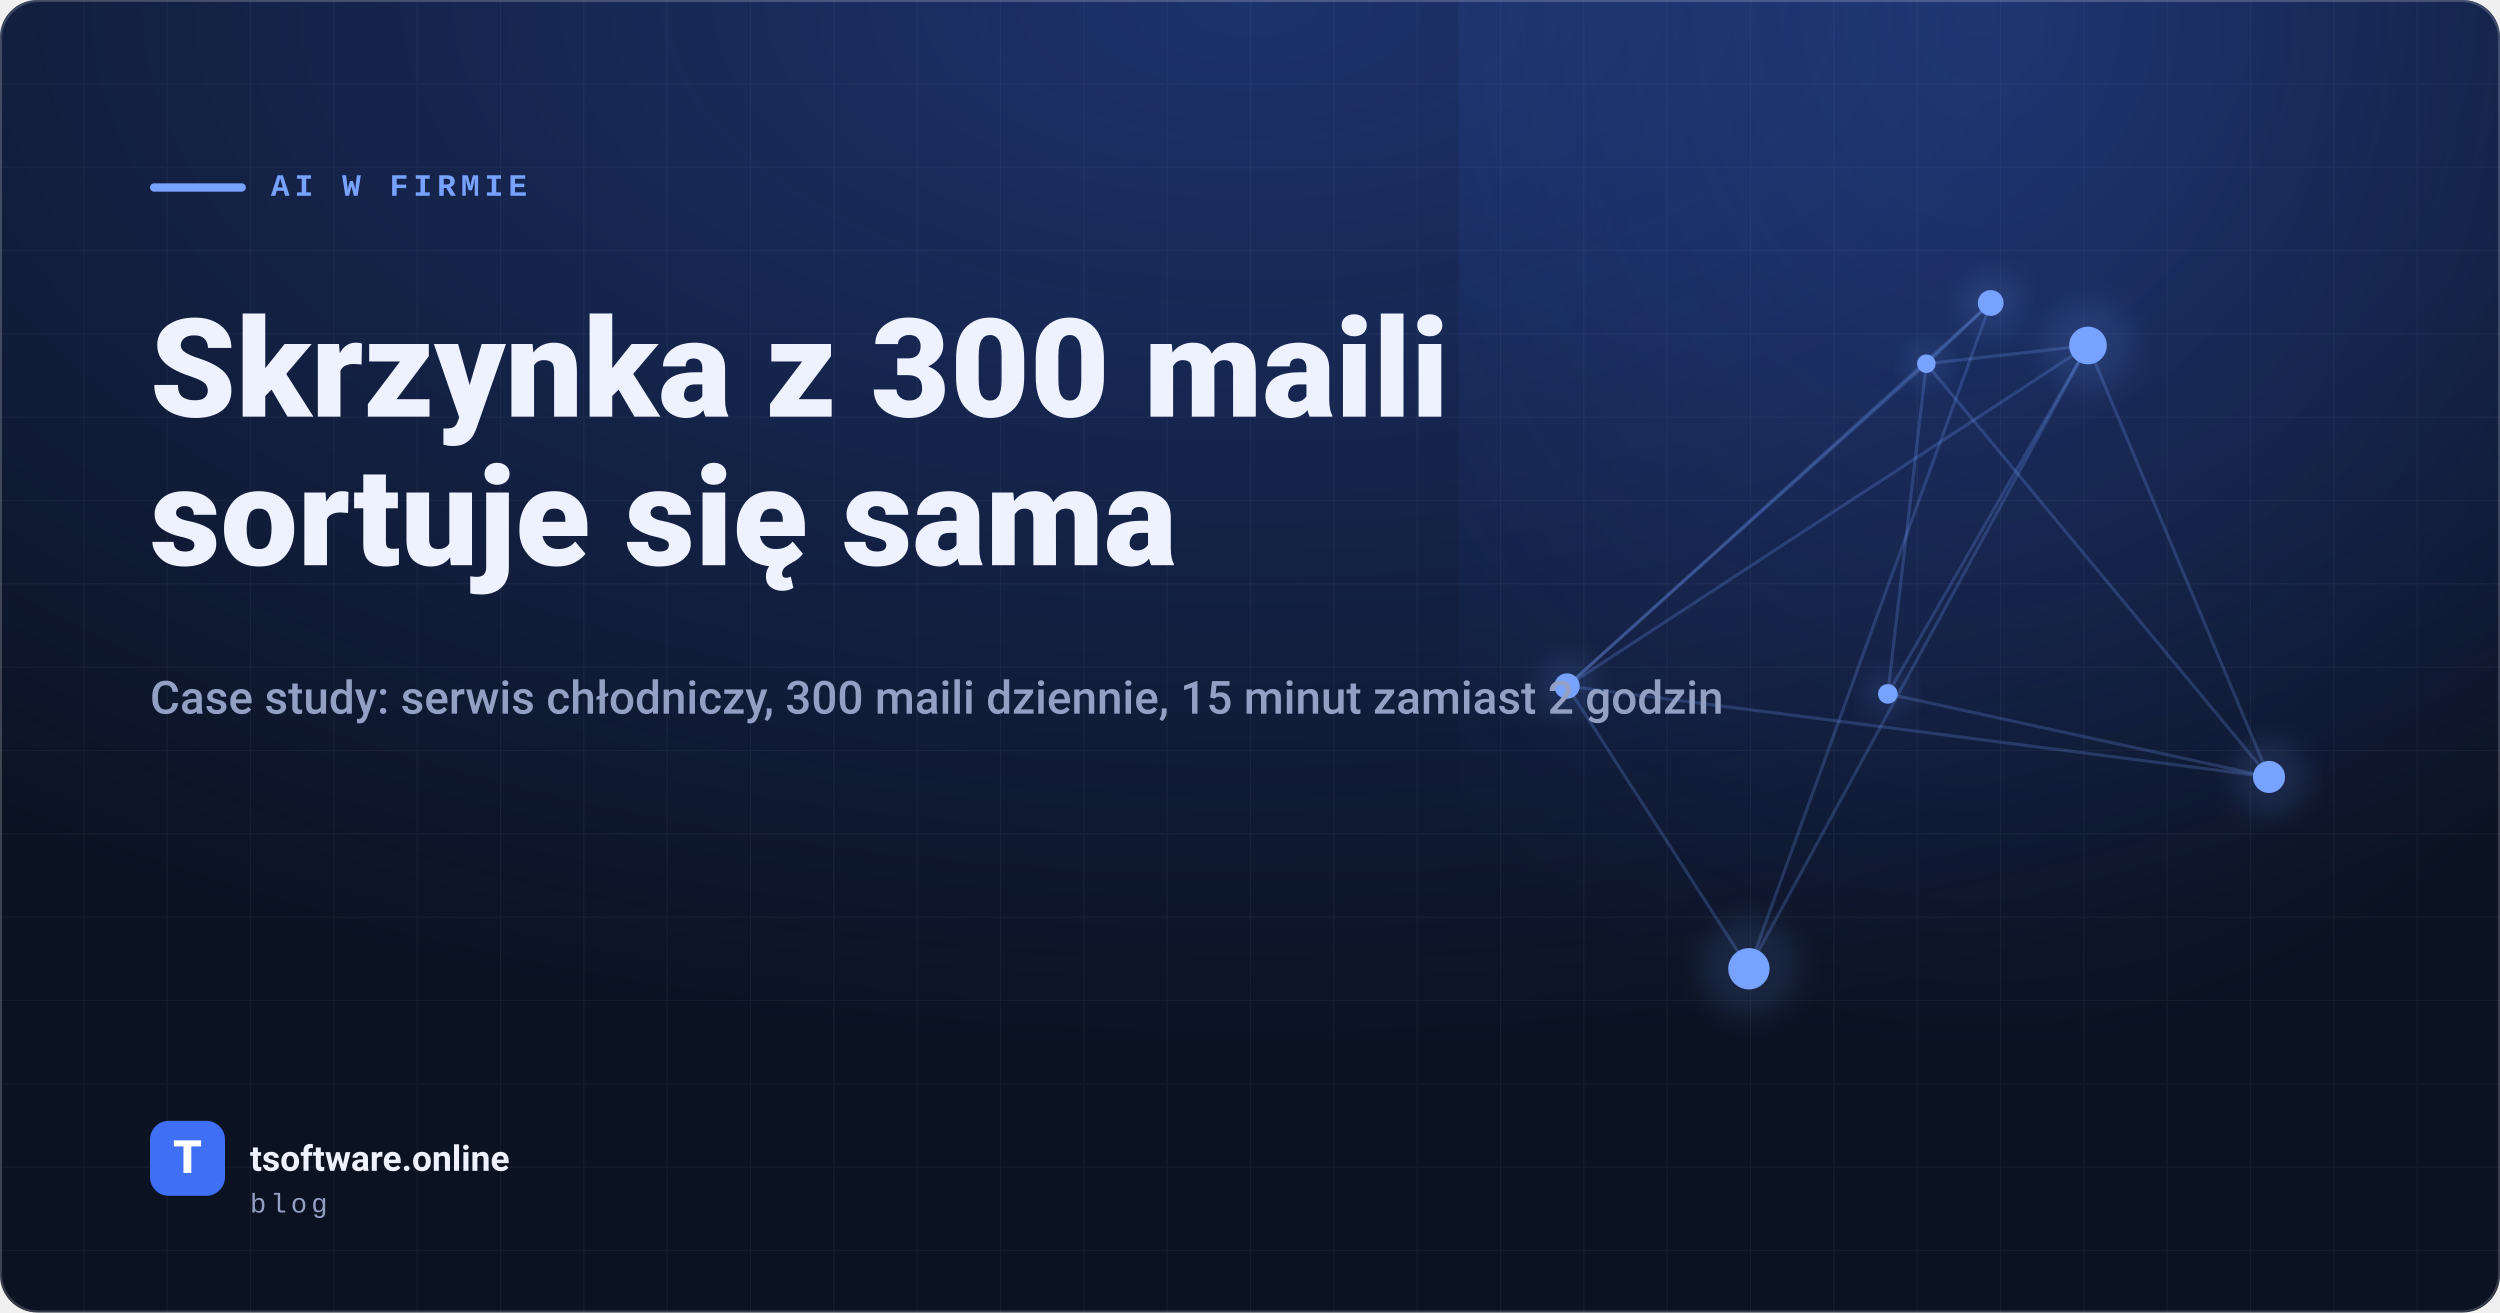
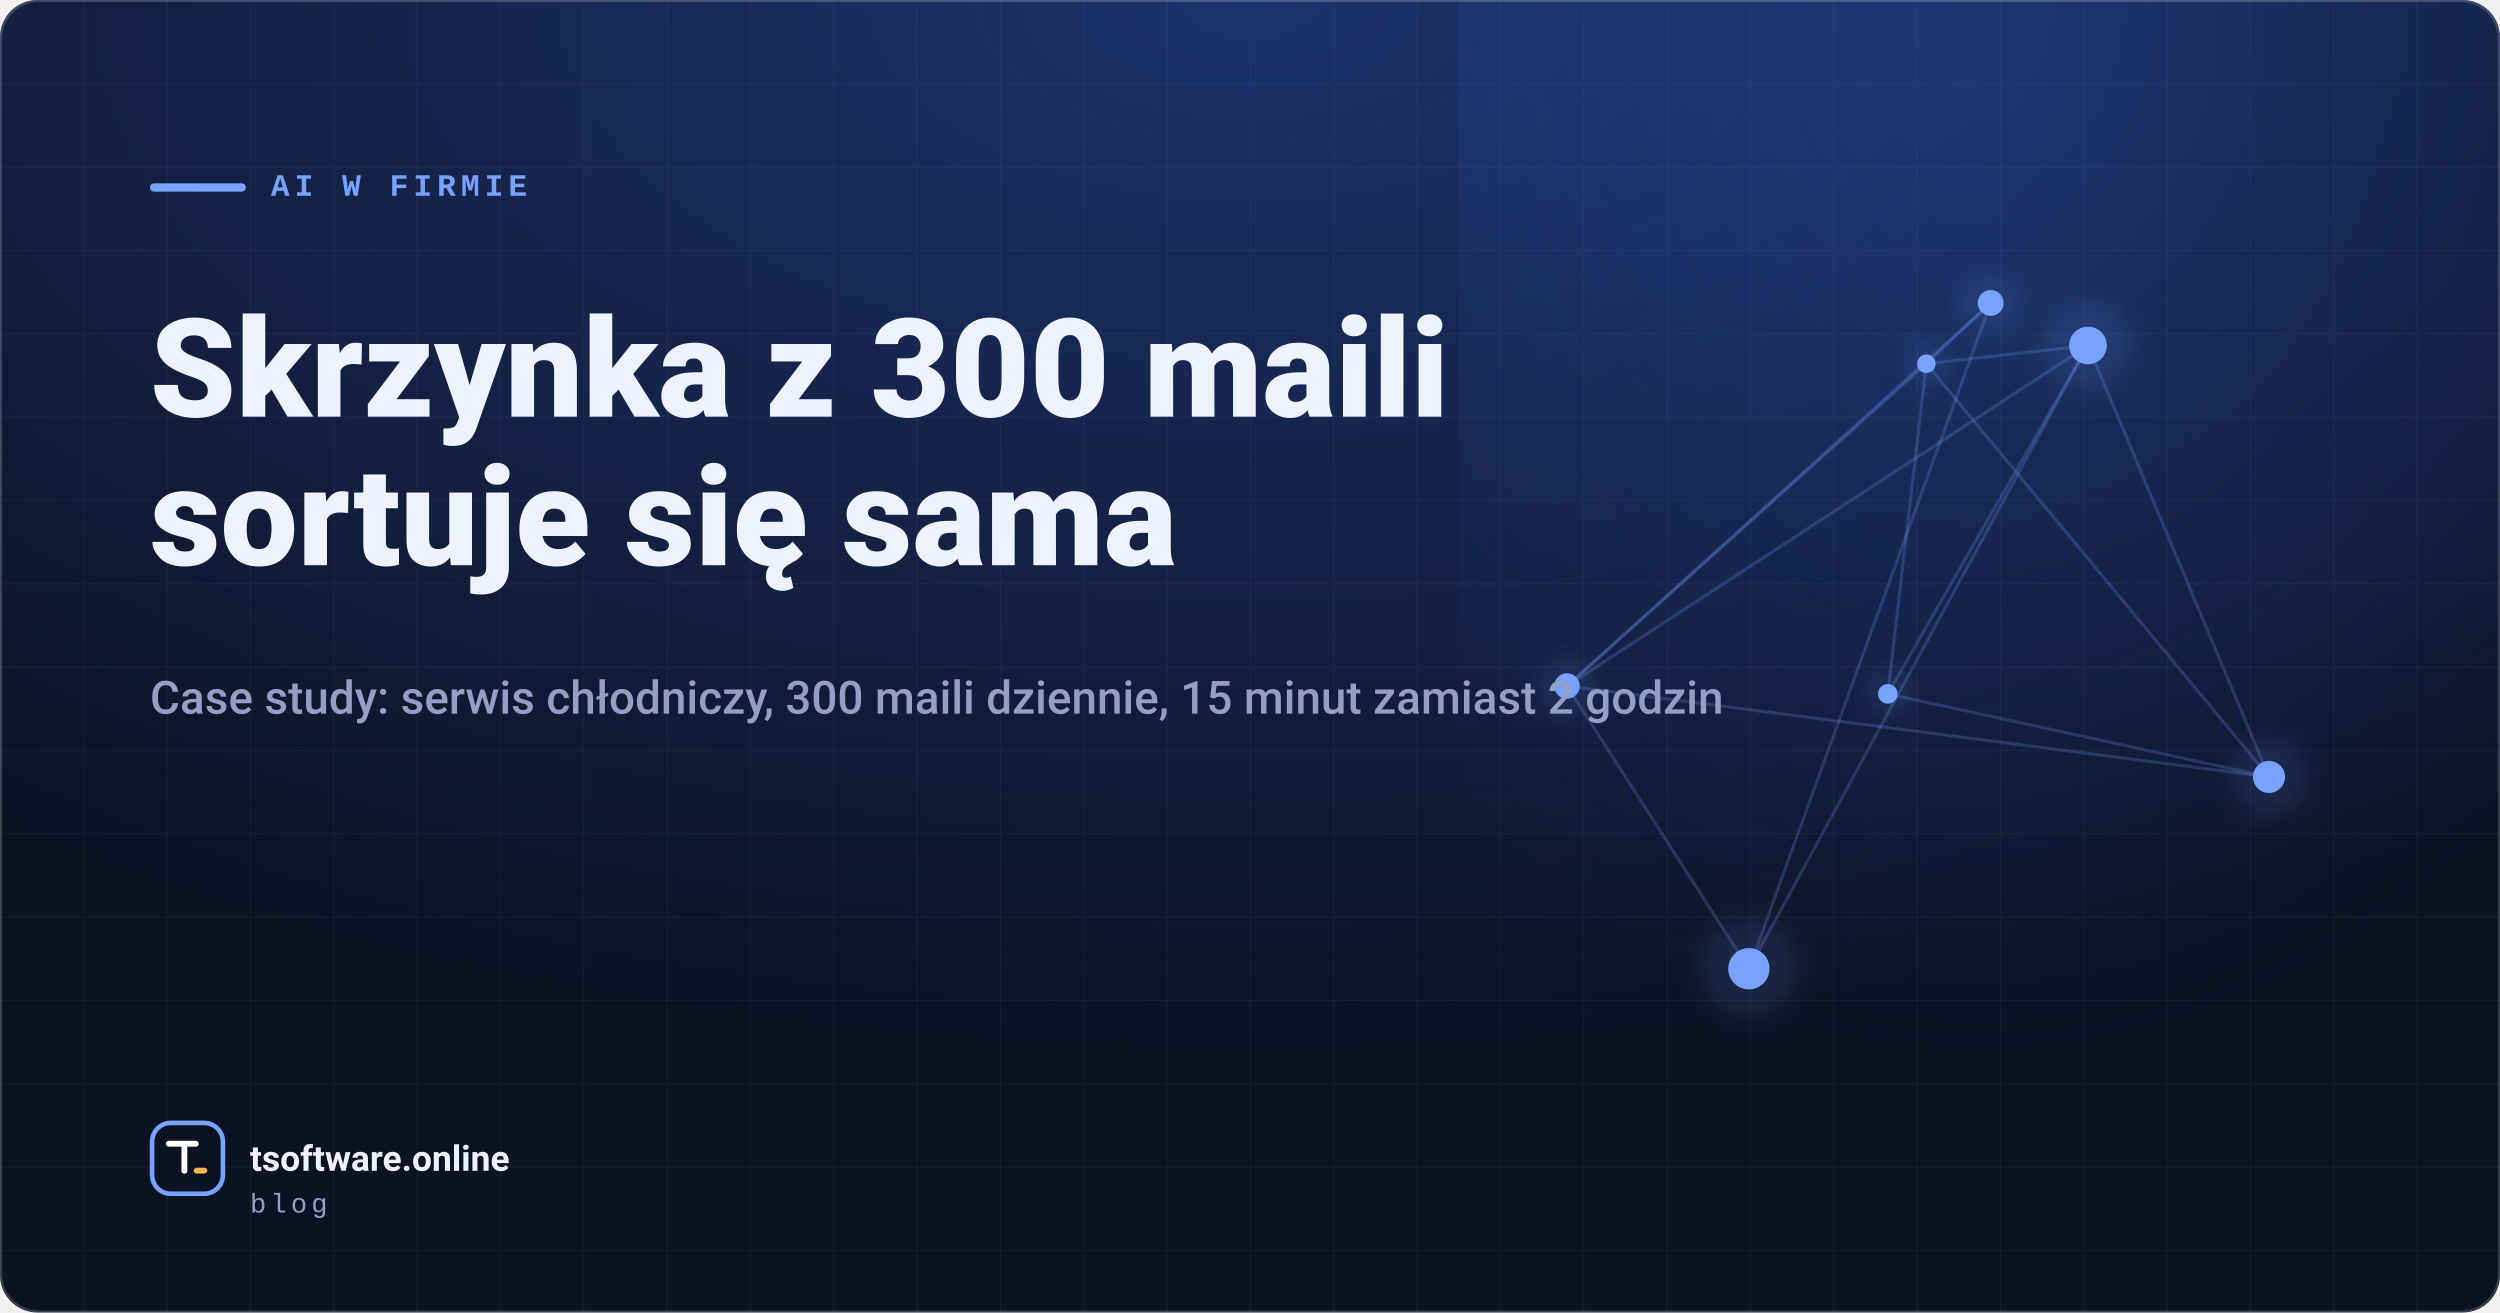
<svg xmlns="http://www.w3.org/2000/svg" viewBox="0 0 1200 630" width="1200" height="630" role="img" aria-label="Skrzynka z 300 maili sortuje się sama" font-family="'IBM Plex Sans','Segoe UI',Roboto,Helvetica,Arial,sans-serif">
  <defs>
-     <pattern id="grbzz8z-grid" width="40" height="40" patternUnits="userSpaceOnUse">
+     <pattern id="g12nbfl9-grid" width="40" height="40" patternUnits="userSpaceOnUse">
      <path d="M40 0H0V40" fill="none" stroke="rgba(255,255,255,0.045)" stroke-width="1" />
    </pattern>
-     <radialGradient id="grbzz8z-glow" cx="50%" cy="0%" r="80%">
+     <radialGradient id="g12nbfl9-glow" cx="50%" cy="0%" r="80%">
      <stop offset="0" stop-color="#3f6ff5" stop-opacity="0.35" />
      <stop offset="1" stop-color="#3f6ff5" stop-opacity="0" />
    </radialGradient>
-     <linearGradient id="grbzz8z-neonbar" x1="0" x2="1">
+     <linearGradient id="g12nbfl9-neonbar" x1="0" x2="1">
      <stop offset="0" stop-color="#22e5ff" />
      <stop offset="1" stop-color="#78a2ff" />
    </linearGradient>
-     <linearGradient id="grbzz8z-pinkbar" x1="0" x2="1">
+     <linearGradient id="g12nbfl9-pinkbar" x1="0" x2="1">
      <stop offset="0" stop-color="#ff4d8d" />
      <stop offset="1" stop-color="#ff8aa6" />
    </linearGradient>
-     <linearGradient id="grbzz8z-okbar" x1="0" x2="1">
+     <linearGradient id="g12nbfl9-okbar" x1="0" x2="1">
      <stop offset="0" stop-color="#3ddc84" />
      <stop offset="1" stop-color="#9ef0c0" />
    </linearGradient>
-     <marker id="grbzz8z-arr" viewBox="0 0 10 10" refX="9" refY="5" markerWidth="7" markerHeight="7" orient="auto-start-reverse">
+     <marker id="g12nbfl9-arr" viewBox="0 0 10 10" refX="9" refY="5" markerWidth="7" markerHeight="7" orient="auto-start-reverse">
      <path d="M0 0L10 5L0 10z" fill="#93a0c4" />
    </marker>
-     <marker id="grbzz8z-arr-neon" viewBox="0 0 10 10" refX="9" refY="5" markerWidth="7" markerHeight="7" orient="auto-start-reverse">
+     <marker id="g12nbfl9-arr-neon" viewBox="0 0 10 10" refX="9" refY="5" markerWidth="7" markerHeight="7" orient="auto-start-reverse">
      <path d="M0 0L10 5L0 10z" fill="#22e5ff" />
    </marker>
-     <marker id="grbzz8z-arr-pink" viewBox="0 0 10 10" refX="9" refY="5" markerWidth="7" markerHeight="7" orient="auto-start-reverse">
+     <marker id="g12nbfl9-arr-pink" viewBox="0 0 10 10" refX="9" refY="5" markerWidth="7" markerHeight="7" orient="auto-start-reverse">
      <path d="M0 0L10 5L0 10z" fill="#ff4d8d" />
    </marker>
-     <filter id="grbzz8z-soft" x="-20%" y="-20%" width="140%" height="140%">
+     <filter id="g12nbfl9-soft" x="-20%" y="-20%" width="140%" height="140%">
      <feGaussianBlur stdDeviation="6" />
    </filter>
-     <clipPath id="grbzz8z-frame">
+     <clipPath id="g12nbfl9-frame">
      <rect width="1200" height="630" rx="18" />
    </clipPath>
  </defs>
-   <g clip-path="url(#grbzz8z-frame)">
+   <g clip-path="url(#g12nbfl9-frame)">
    <rect width="1200" height="630" fill="#0b1222" />
-     <rect width="1200" height="630" fill="url(#grbzz8z-grid)" />
-     <rect width="1200" height="630" fill="url(#grbzz8z-glow)" />
-     <rect x="700" y="0" width="500" height="630" fill="url(#grbzz8z-glow)" opacity="0.6" />
+     <rect width="1200" height="630" fill="url(#g12nbfl9-grid)" />
+     <rect width="1200" height="630" fill="url(#g12nbfl9-glow)" />
+     <rect x="700" y="0" width="500" height="630" fill="url(#g12nbfl9-glow)" opacity="0.6" />
    <line x1="955.532" y1="145.428" x2="839.465" y2="465.002" stroke="#78a2ff" stroke-opacity="0.22" stroke-width="1.5" />
    <line x1="955.532" y1="145.428" x2="752.164" y2="329.305" stroke="#78a2ff" stroke-opacity="0.22" stroke-width="1.5" />
    <line x1="955.532" y1="145.428" x2="924.647" y2="174.576" stroke="#78a2ff" stroke-opacity="0.22" stroke-width="1.5" />
    <line x1="906.148" y1="333.064" x2="1089.126" y2="372.922" stroke="#78a2ff" stroke-opacity="0.22" stroke-width="1.5" />
    <line x1="906.148" y1="333.064" x2="1002.225" y2="165.829" stroke="#78a2ff" stroke-opacity="0.22" stroke-width="1.5" />
    <line x1="906.148" y1="333.064" x2="924.647" y2="174.576" stroke="#78a2ff" stroke-opacity="0.22" stroke-width="1.5" />
    <line x1="1089.126" y1="372.922" x2="752.164" y2="329.305" stroke="#78a2ff" stroke-opacity="0.22" stroke-width="1.5" />
    <line x1="1089.126" y1="372.922" x2="1002.225" y2="165.829" stroke="#78a2ff" stroke-opacity="0.22" stroke-width="1.5" />
    <line x1="1089.126" y1="372.922" x2="924.647" y2="174.576" stroke="#78a2ff" stroke-opacity="0.22" stroke-width="1.5" />
    <line x1="839.465" y1="465.002" x2="752.164" y2="329.305" stroke="#78a2ff" stroke-opacity="0.22" stroke-width="1.5" />
    <line x1="839.465" y1="465.002" x2="1002.225" y2="165.829" stroke="#78a2ff" stroke-opacity="0.22" stroke-width="1.5" />
    <line x1="752.164" y1="329.305" x2="1002.225" y2="165.829" stroke="#78a2ff" stroke-opacity="0.22" stroke-width="1.5" />
    <line x1="752.164" y1="329.305" x2="924.647" y2="174.576" stroke="#78a2ff" stroke-opacity="0.22" stroke-width="1.5" />
    <line x1="1002.225" y1="165.829" x2="924.647" y2="174.576" stroke="#78a2ff" stroke-opacity="0.22" stroke-width="1.5" />
-     <circle cx="955.532" cy="145.428" r="14.87" fill="#78a2ff" opacity="0.12" filter="url(#grbzz8z-soft)" />
+     <circle cx="955.532" cy="145.428" r="14.87" fill="#78a2ff" opacity="0.12" filter="url(#g12nbfl9-soft)" />
    <circle cx="955.532" cy="145.428" r="6.196" fill="#78a2ff" />
-     <circle cx="906.148" cy="333.064" r="11.297" fill="#78a2ff" opacity="0.12" filter="url(#grbzz8z-soft)" />
+     <circle cx="906.148" cy="333.064" r="11.297" fill="#78a2ff" opacity="0.12" filter="url(#g12nbfl9-soft)" />
    <circle cx="906.148" cy="333.064" r="4.707" fill="#78a2ff" />
-     <circle cx="1089.126" cy="372.922" r="18.474" fill="#78a2ff" opacity="0.12" filter="url(#grbzz8z-soft)" />
+     <circle cx="1089.126" cy="372.922" r="18.474" fill="#78a2ff" opacity="0.12" filter="url(#g12nbfl9-soft)" />
    <circle cx="1089.126" cy="372.922" r="7.697" fill="#78a2ff" />
-     <circle cx="839.465" cy="465.002" r="23.801" fill="#78a2ff" opacity="0.12" filter="url(#grbzz8z-soft)" />
+     <circle cx="839.465" cy="465.002" r="23.801" fill="#78a2ff" opacity="0.12" filter="url(#g12nbfl9-soft)" />
    <circle cx="839.465" cy="465.002" r="9.917" fill="#78a2ff" />
-     <circle cx="752.164" cy="329.305" r="14.678" fill="#78a2ff" opacity="0.12" filter="url(#grbzz8z-soft)" />
+     <circle cx="752.164" cy="329.305" r="14.678" fill="#78a2ff" opacity="0.12" filter="url(#g12nbfl9-soft)" />
    <circle cx="752.164" cy="329.305" r="6.116" fill="#78a2ff" />
-     <circle cx="1002.225" cy="165.829" r="21.705" fill="#78a2ff" opacity="0.12" filter="url(#grbzz8z-soft)" />
+     <circle cx="1002.225" cy="165.829" r="21.705" fill="#78a2ff" opacity="0.12" filter="url(#g12nbfl9-soft)" />
    <circle cx="1002.225" cy="165.829" r="9.044" fill="#78a2ff" />
-     <circle cx="924.647" cy="174.576" r="10.682" fill="#78a2ff" opacity="0.12" filter="url(#grbzz8z-soft)" />
+     <circle cx="924.647" cy="174.576" r="10.682" fill="#78a2ff" opacity="0.12" filter="url(#g12nbfl9-soft)" />
    <circle cx="924.647" cy="174.576" r="4.451" fill="#78a2ff" />
    <rect x="72" y="88" width="46" height="4" rx="2" fill="#78a2ff" />
    <text x="130" y="94" font-family="'IBM Plex Mono',ui-monospace,Consolas,'Liberation Mono',monospace" font-size="15" font-weight="600" fill="#78a2ff" text-anchor="start" letter-spacing="2.4">AI W FIRMIE</text>
    <text x="72" y="200" font-family="'Bricolage Grotesque','IBM Plex Sans','Segoe UI',Roboto,Helvetica,Arial,sans-serif" font-size="66" font-weight="800" fill="#eef2ff" text-anchor="start">Skrzynka z 300 maili</text>
    <text x="72" y="271.28" font-family="'Bricolage Grotesque','IBM Plex Sans','Segoe UI',Roboto,Helvetica,Arial,sans-serif" font-size="66" font-weight="800" fill="#eef2ff" text-anchor="start">sortuje się sama</text>
    <text x="72" y="342.56" font-family="'IBM Plex Sans','Segoe UI',Roboto,Helvetica,Arial,sans-serif" font-size="22" font-weight="500" fill="#93a0c4" text-anchor="start">Case study: serwis chłodniczy, 300 maili dziennie, 15 minut zamiast 2 godzin</text>
-     <rect x="72" y="538" width="36" height="36" rx="9" fill="#3f6ff5" />
-     <text x="90" y="563" font-family="'Bricolage Grotesque','IBM Plex Sans','Segoe UI',Roboto,Helvetica,Arial,sans-serif" font-size="22" font-weight="800" fill="#fff" text-anchor="middle">T</text>
+     <rect x="73" y="539" width="34" height="34" rx="9" fill="#0b1222" stroke="#78a2ff" stroke-width="2.2" />
+     <path d="M81 549h13M88.5 549v13" fill="none" stroke="#fff" stroke-width="2.8" stroke-linecap="round" />
+     <rect x="93" y="560.5" width="6.5" height="2.8" rx="1.4" fill="#ffb547" />
    <text x="120" y="562" font-family="'IBM Plex Sans','Segoe UI',Roboto,Helvetica,Arial,sans-serif" font-size="17" font-weight="600" fill="#eef2ff" text-anchor="start">tsoftware.online</text>
    <text x="120" y="582" font-family="'IBM Plex Mono',ui-monospace,Consolas,'Liberation Mono',monospace" font-size="13" font-weight="500" fill="#93a0c4" text-anchor="start" letter-spacing="2">blog</text>
  </g>
  <rect x="0.5" y="0.5" width="1199" height="629" rx="18" fill="none" stroke="rgba(255,255,255,0.18)" />
</svg>
